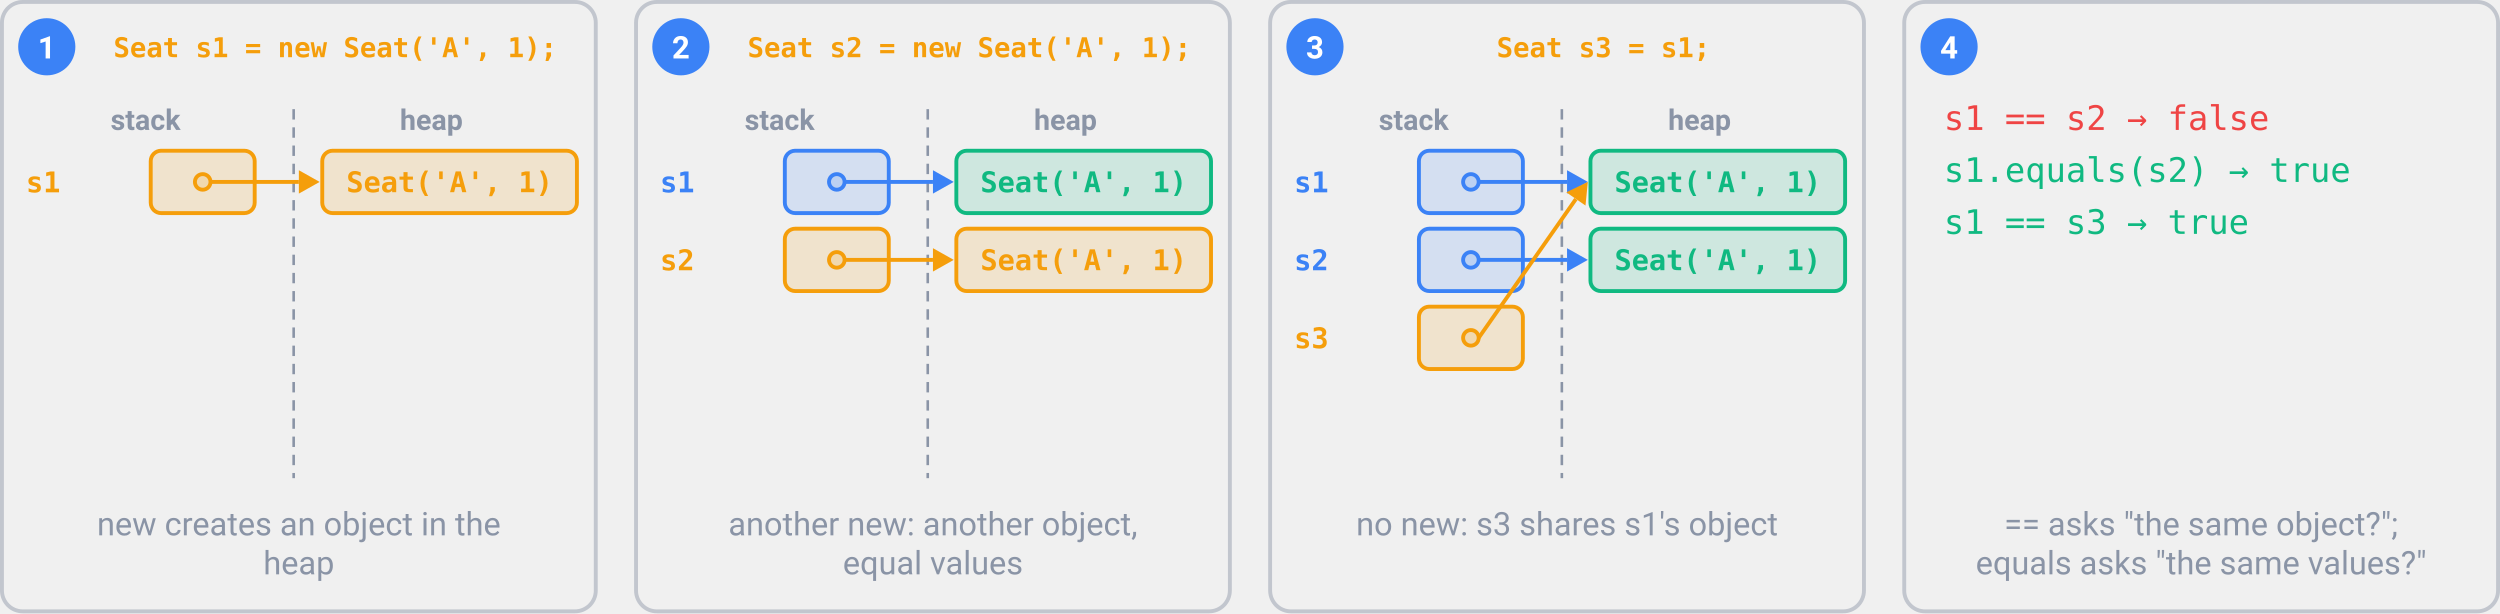
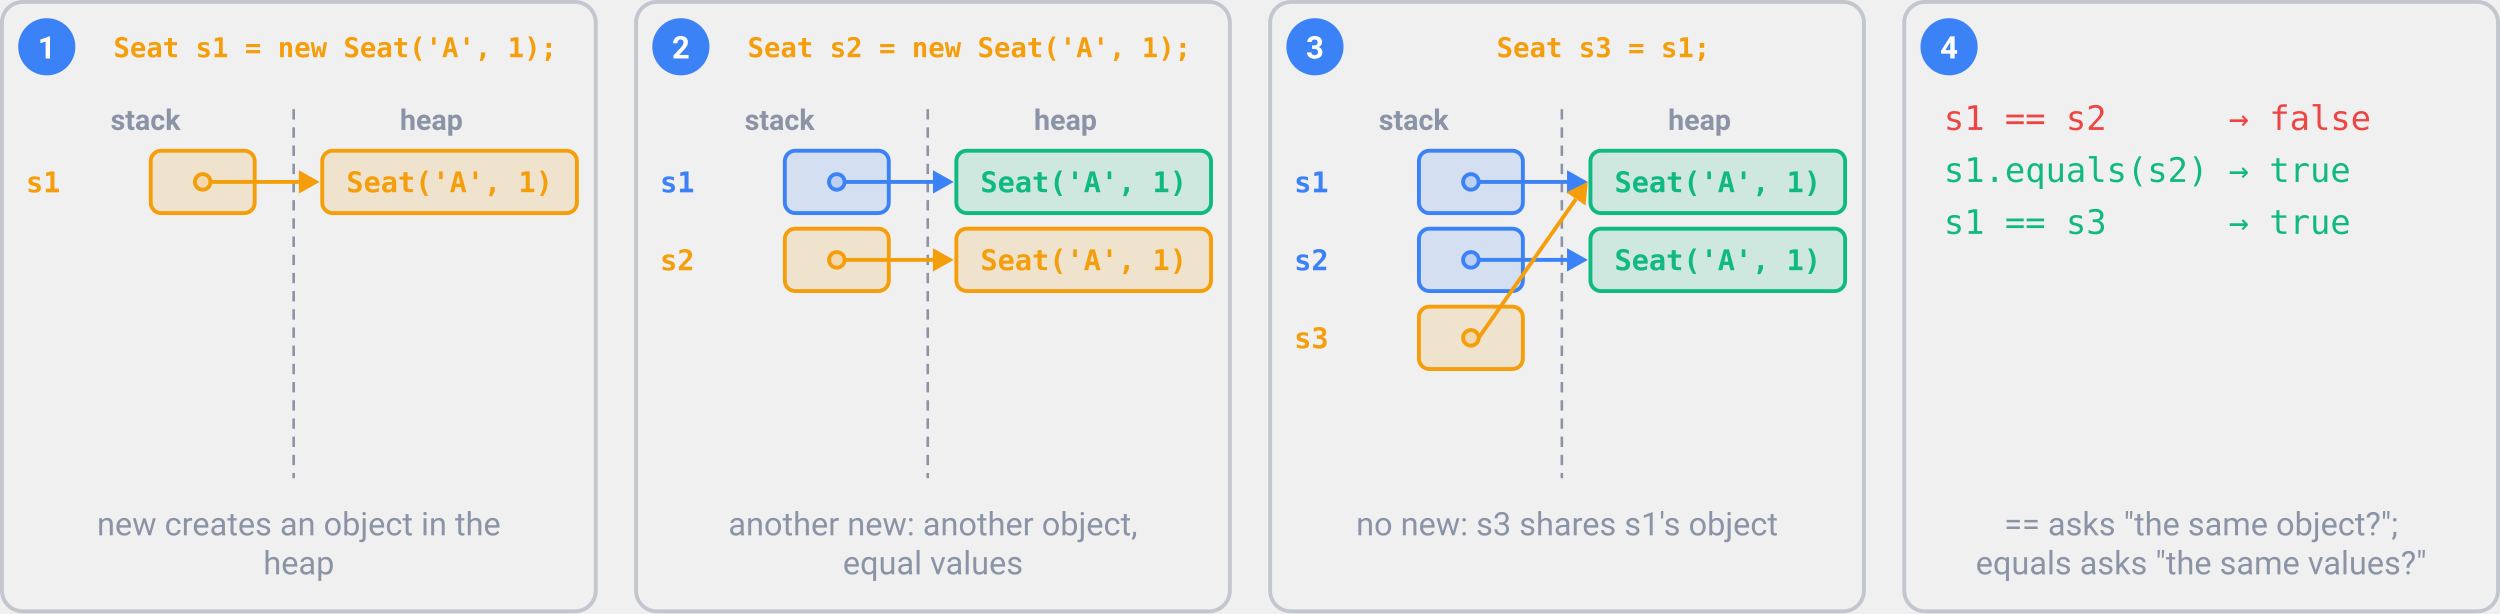
<svg xmlns="http://www.w3.org/2000/svg" viewBox="0 0 962 236" role="img" aria-label="Two news make two objects even with equal values; assigning shares one object; == compares objects and equals compares values">
  <g transform="translate(0 0)">
    <rect x="0.75" y="0.75" width="228.5" height="234.5" rx="8" fill="none" stroke="#8a94a6" stroke-opacity="0.45" stroke-width="1.5" />
    <circle cx="18" cy="18" r="11" fill="#3b82f6" />
    <text x="18" y="22.5" fill="#ffffff" font-size="12" font-weight="700" text-anchor="middle" font-family="-apple-system, 'Segoe UI', Roboto, sans-serif">1</text>
    <text x="129.0" y="22" fill="#f59e0b" font-size="10.5" text-anchor="middle" font-family="ui-monospace, Menlo, Consolas, monospace" font-weight="700">Seat s1 = new Seat('A', 1);</text>
    <text x="56" y="50" fill="#8a94a6" font-size="11" text-anchor="middle" font-family="-apple-system, 'Segoe UI', Roboto, sans-serif" font-weight="700">stack</text>
    <text x="166" y="50" fill="#8a94a6" font-size="11" text-anchor="middle" font-family="-apple-system, 'Segoe UI', Roboto, sans-serif" font-weight="700">heap</text>
    <path d="M113 42 L113 184" stroke="#8a94a6" stroke-width="1" fill="none" stroke-dasharray="4 3" />
    <rect x="124" y="58" width="98" height="24" rx="4" fill="#f59e0b" fill-opacity="0.15" stroke="#f59e0b" stroke-width="1.5" />
    <text x="173.0" y="73.96" fill="#f59e0b" font-size="11" text-anchor="middle" font-family="ui-monospace, Menlo, Consolas, monospace" font-weight="700">Seat('A', 1)</text>
    <text x="10" y="74.0" fill="#f59e0b" font-size="11" text-anchor="start" font-family="ui-monospace, Menlo, Consolas, monospace" font-weight="700">s1</text>
    <rect x="58" y="58" width="40" height="24" rx="4" fill="#f59e0b" fill-opacity="0.15" stroke="#f59e0b" stroke-width="1.5" />
    <circle cx="78" cy="70.0" r="3" fill="#f59e0b" fill-opacity="0.15" stroke="#f59e0b" stroke-width="1.5" />
    <path d="M81.0 70.0 L115.0 70.0" stroke="#f59e0b" stroke-width="1.5" fill="none" />
    <path d="M123.0 70.0 L115.0 74.5 L115.0 65.5 Z" fill="#f59e0b" />
    <text x="115.0" y="206" fill="#8a94a6" font-size="12.5" text-anchor="middle" font-family="-apple-system, 'Segoe UI', Roboto, sans-serif">new creates an object in the</text>
    <text x="115.0" y="221" fill="#8a94a6" font-size="12.5" text-anchor="middle" font-family="-apple-system, 'Segoe UI', Roboto, sans-serif">heap</text>
  </g>
  <g transform="translate(244 0)">
    <rect x="0.75" y="0.75" width="228.5" height="234.5" rx="8" fill="none" stroke="#8a94a6" stroke-opacity="0.45" stroke-width="1.5" />
    <circle cx="18" cy="18" r="11" fill="#3b82f6" />
    <text x="18" y="22.5" fill="#ffffff" font-size="12" font-weight="700" text-anchor="middle" font-family="-apple-system, 'Segoe UI', Roboto, sans-serif">2</text>
    <text x="129.0" y="22" fill="#f59e0b" font-size="10.5" text-anchor="middle" font-family="ui-monospace, Menlo, Consolas, monospace" font-weight="700">Seat s2 = new Seat('A', 1);</text>
    <text x="56" y="50" fill="#8a94a6" font-size="11" text-anchor="middle" font-family="-apple-system, 'Segoe UI', Roboto, sans-serif" font-weight="700">stack</text>
    <text x="166" y="50" fill="#8a94a6" font-size="11" text-anchor="middle" font-family="-apple-system, 'Segoe UI', Roboto, sans-serif" font-weight="700">heap</text>
    <path d="M113 42 L113 184" stroke="#8a94a6" stroke-width="1" fill="none" stroke-dasharray="4 3" />
    <rect x="124" y="58" width="98" height="24" rx="4" fill="#10b981" fill-opacity="0.15" stroke="#10b981" stroke-width="1.5" />
    <text x="173.0" y="73.96" fill="#10b981" font-size="11" text-anchor="middle" font-family="ui-monospace, Menlo, Consolas, monospace" font-weight="700">Seat('A', 1)</text>
    <rect x="124" y="88" width="98" height="24" rx="4" fill="#f59e0b" fill-opacity="0.15" stroke="#f59e0b" stroke-width="1.5" />
    <text x="173.0" y="103.96" fill="#f59e0b" font-size="11" text-anchor="middle" font-family="ui-monospace, Menlo, Consolas, monospace" font-weight="700">Seat('A', 1)</text>
    <text x="10" y="74.0" fill="#3b82f6" font-size="11" text-anchor="start" font-family="ui-monospace, Menlo, Consolas, monospace" font-weight="700">s1</text>
    <rect x="58" y="58" width="40" height="24" rx="4" fill="#3b82f6" fill-opacity="0.15" stroke="#3b82f6" stroke-width="1.5" />
    <circle cx="78" cy="70.0" r="3" fill="#3b82f6" fill-opacity="0.15" stroke="#3b82f6" stroke-width="1.5" />
    <path d="M81.0 70.0 L115.0 70.0" stroke="#3b82f6" stroke-width="1.5" fill="none" />
    <path d="M123.0 70.0 L115.0 74.5 L115.0 65.5 Z" fill="#3b82f6" />
    <text x="10" y="104.0" fill="#f59e0b" font-size="11" text-anchor="start" font-family="ui-monospace, Menlo, Consolas, monospace" font-weight="700">s2</text>
    <rect x="58" y="88" width="40" height="24" rx="4" fill="#f59e0b" fill-opacity="0.15" stroke="#f59e0b" stroke-width="1.5" />
    <circle cx="78" cy="100.0" r="3" fill="#f59e0b" fill-opacity="0.15" stroke="#f59e0b" stroke-width="1.5" />
    <path d="M81.0 100.0 L115.0 100.0" stroke="#f59e0b" stroke-width="1.5" fill="none" />
    <path d="M123.0 100.0 L115.0 104.5 L115.0 95.5 Z" fill="#f59e0b" />
    <text x="115.0" y="206" fill="#8a94a6" font-size="12.5" text-anchor="middle" font-family="-apple-system, 'Segoe UI', Roboto, sans-serif">another new: another object,</text>
    <text x="115.0" y="221" fill="#8a94a6" font-size="12.5" text-anchor="middle" font-family="-apple-system, 'Segoe UI', Roboto, sans-serif">equal values</text>
  </g>
  <g transform="translate(488 0)">
    <rect x="0.75" y="0.75" width="228.5" height="234.5" rx="8" fill="none" stroke="#8a94a6" stroke-opacity="0.45" stroke-width="1.5" />
    <circle cx="18" cy="18" r="11" fill="#3b82f6" />
    <text x="18" y="22.5" fill="#ffffff" font-size="12" font-weight="700" text-anchor="middle" font-family="-apple-system, 'Segoe UI', Roboto, sans-serif">3</text>
    <text x="129.0" y="22" fill="#f59e0b" font-size="10.5" text-anchor="middle" font-family="ui-monospace, Menlo, Consolas, monospace" font-weight="700">Seat s3 = s1;</text>
    <text x="56" y="50" fill="#8a94a6" font-size="11" text-anchor="middle" font-family="-apple-system, 'Segoe UI', Roboto, sans-serif" font-weight="700">stack</text>
    <text x="166" y="50" fill="#8a94a6" font-size="11" text-anchor="middle" font-family="-apple-system, 'Segoe UI', Roboto, sans-serif" font-weight="700">heap</text>
    <path d="M113 42 L113 184" stroke="#8a94a6" stroke-width="1" fill="none" stroke-dasharray="4 3" />
    <rect x="124" y="58" width="98" height="24" rx="4" fill="#10b981" fill-opacity="0.15" stroke="#10b981" stroke-width="1.5" />
    <text x="173.0" y="73.96" fill="#10b981" font-size="11" text-anchor="middle" font-family="ui-monospace, Menlo, Consolas, monospace" font-weight="700">Seat('A', 1)</text>
    <rect x="124" y="88" width="98" height="24" rx="4" fill="#10b981" fill-opacity="0.15" stroke="#10b981" stroke-width="1.5" />
    <text x="173.0" y="103.96" fill="#10b981" font-size="11" text-anchor="middle" font-family="ui-monospace, Menlo, Consolas, monospace" font-weight="700">Seat('A', 1)</text>
    <text x="10" y="74.0" fill="#3b82f6" font-size="11" text-anchor="start" font-family="ui-monospace, Menlo, Consolas, monospace" font-weight="700">s1</text>
    <rect x="58" y="58" width="40" height="24" rx="4" fill="#3b82f6" fill-opacity="0.15" stroke="#3b82f6" stroke-width="1.5" />
    <circle cx="78" cy="70.0" r="3" fill="#3b82f6" fill-opacity="0.15" stroke="#3b82f6" stroke-width="1.5" />
    <path d="M81.0 70.0 L115.0 70.0" stroke="#3b82f6" stroke-width="1.5" fill="none" />
    <path d="M123.0 70.0 L115.0 74.5 L115.0 65.5 Z" fill="#3b82f6" />
    <text x="10" y="104.0" fill="#3b82f6" font-size="11" text-anchor="start" font-family="ui-monospace, Menlo, Consolas, monospace" font-weight="700">s2</text>
    <rect x="58" y="88" width="40" height="24" rx="4" fill="#3b82f6" fill-opacity="0.15" stroke="#3b82f6" stroke-width="1.5" />
    <circle cx="78" cy="100.0" r="3" fill="#3b82f6" fill-opacity="0.15" stroke="#3b82f6" stroke-width="1.5" />
    <path d="M81.0 100.0 L115.0 100.0" stroke="#3b82f6" stroke-width="1.5" fill="none" />
    <path d="M123.0 100.0 L115.0 104.5 L115.0 95.5 Z" fill="#3b82f6" />
    <text x="10" y="134.0" fill="#f59e0b" font-size="11" text-anchor="start" font-family="ui-monospace, Menlo, Consolas, monospace" font-weight="700">s3</text>
    <rect x="58" y="118" width="40" height="24" rx="4" fill="#f59e0b" fill-opacity="0.15" stroke="#f59e0b" stroke-width="1.5" />
    <circle cx="78" cy="130.0" r="3" fill="#f59e0b" fill-opacity="0.15" stroke="#f59e0b" stroke-width="1.5" />
    <path d="M81.0 130.0 L118.4 76.6" stroke="#f59e0b" stroke-width="1.5" fill="none" />
    <path d="M123.0 70.0 L122.1 79.1 L114.7 74.0 Z" fill="#f59e0b" />
    <text x="115.0" y="206" fill="#8a94a6" font-size="12.5" text-anchor="middle" font-family="-apple-system, 'Segoe UI', Roboto, sans-serif">no new: s3 shares s1's object</text>
  </g>
  <g transform="translate(732 0)">
    <rect x="0.75" y="0.75" width="228.5" height="234.5" rx="8" fill="none" stroke="#8a94a6" stroke-opacity="0.45" stroke-width="1.5" />
    <circle cx="18" cy="18" r="11" fill="#3b82f6" />
    <text x="18" y="22.5" fill="#ffffff" font-size="12" font-weight="700" text-anchor="middle" font-family="-apple-system, 'Segoe UI', Roboto, sans-serif">4</text>
-     <text x="16" y="50" fill="#ef4444" font-size="13" text-anchor="start" font-family="ui-monospace, Menlo, Consolas, monospace">s1 == s2      → false</text>
+     <text x="16" y="50" fill="#ef4444" font-size="13" text-anchor="start" font-family="ui-monospace, Menlo, Consolas, monospace" xml:space="preserve">s1 == s2      → false</text>
    <text x="16" y="70" fill="#10b981" font-size="13" text-anchor="start" font-family="ui-monospace, Menlo, Consolas, monospace">s1.equals(s2) → true</text>
-     <text x="16" y="90" fill="#10b981" font-size="13" text-anchor="start" font-family="ui-monospace, Menlo, Consolas, monospace">s1 == s3      → true</text>
+     <text x="16" y="90" fill="#10b981" font-size="13" text-anchor="start" font-family="ui-monospace, Menlo, Consolas, monospace" xml:space="preserve">s1 == s3      → true</text>
    <text x="115.0" y="206" fill="#8a94a6" font-size="12.5" text-anchor="middle" font-family="-apple-system, 'Segoe UI', Roboto, sans-serif">== asks "the same object?";</text>
    <text x="115.0" y="221" fill="#8a94a6" font-size="12.5" text-anchor="middle" font-family="-apple-system, 'Segoe UI', Roboto, sans-serif">equals asks "the same values?"</text>
  </g>
</svg>
